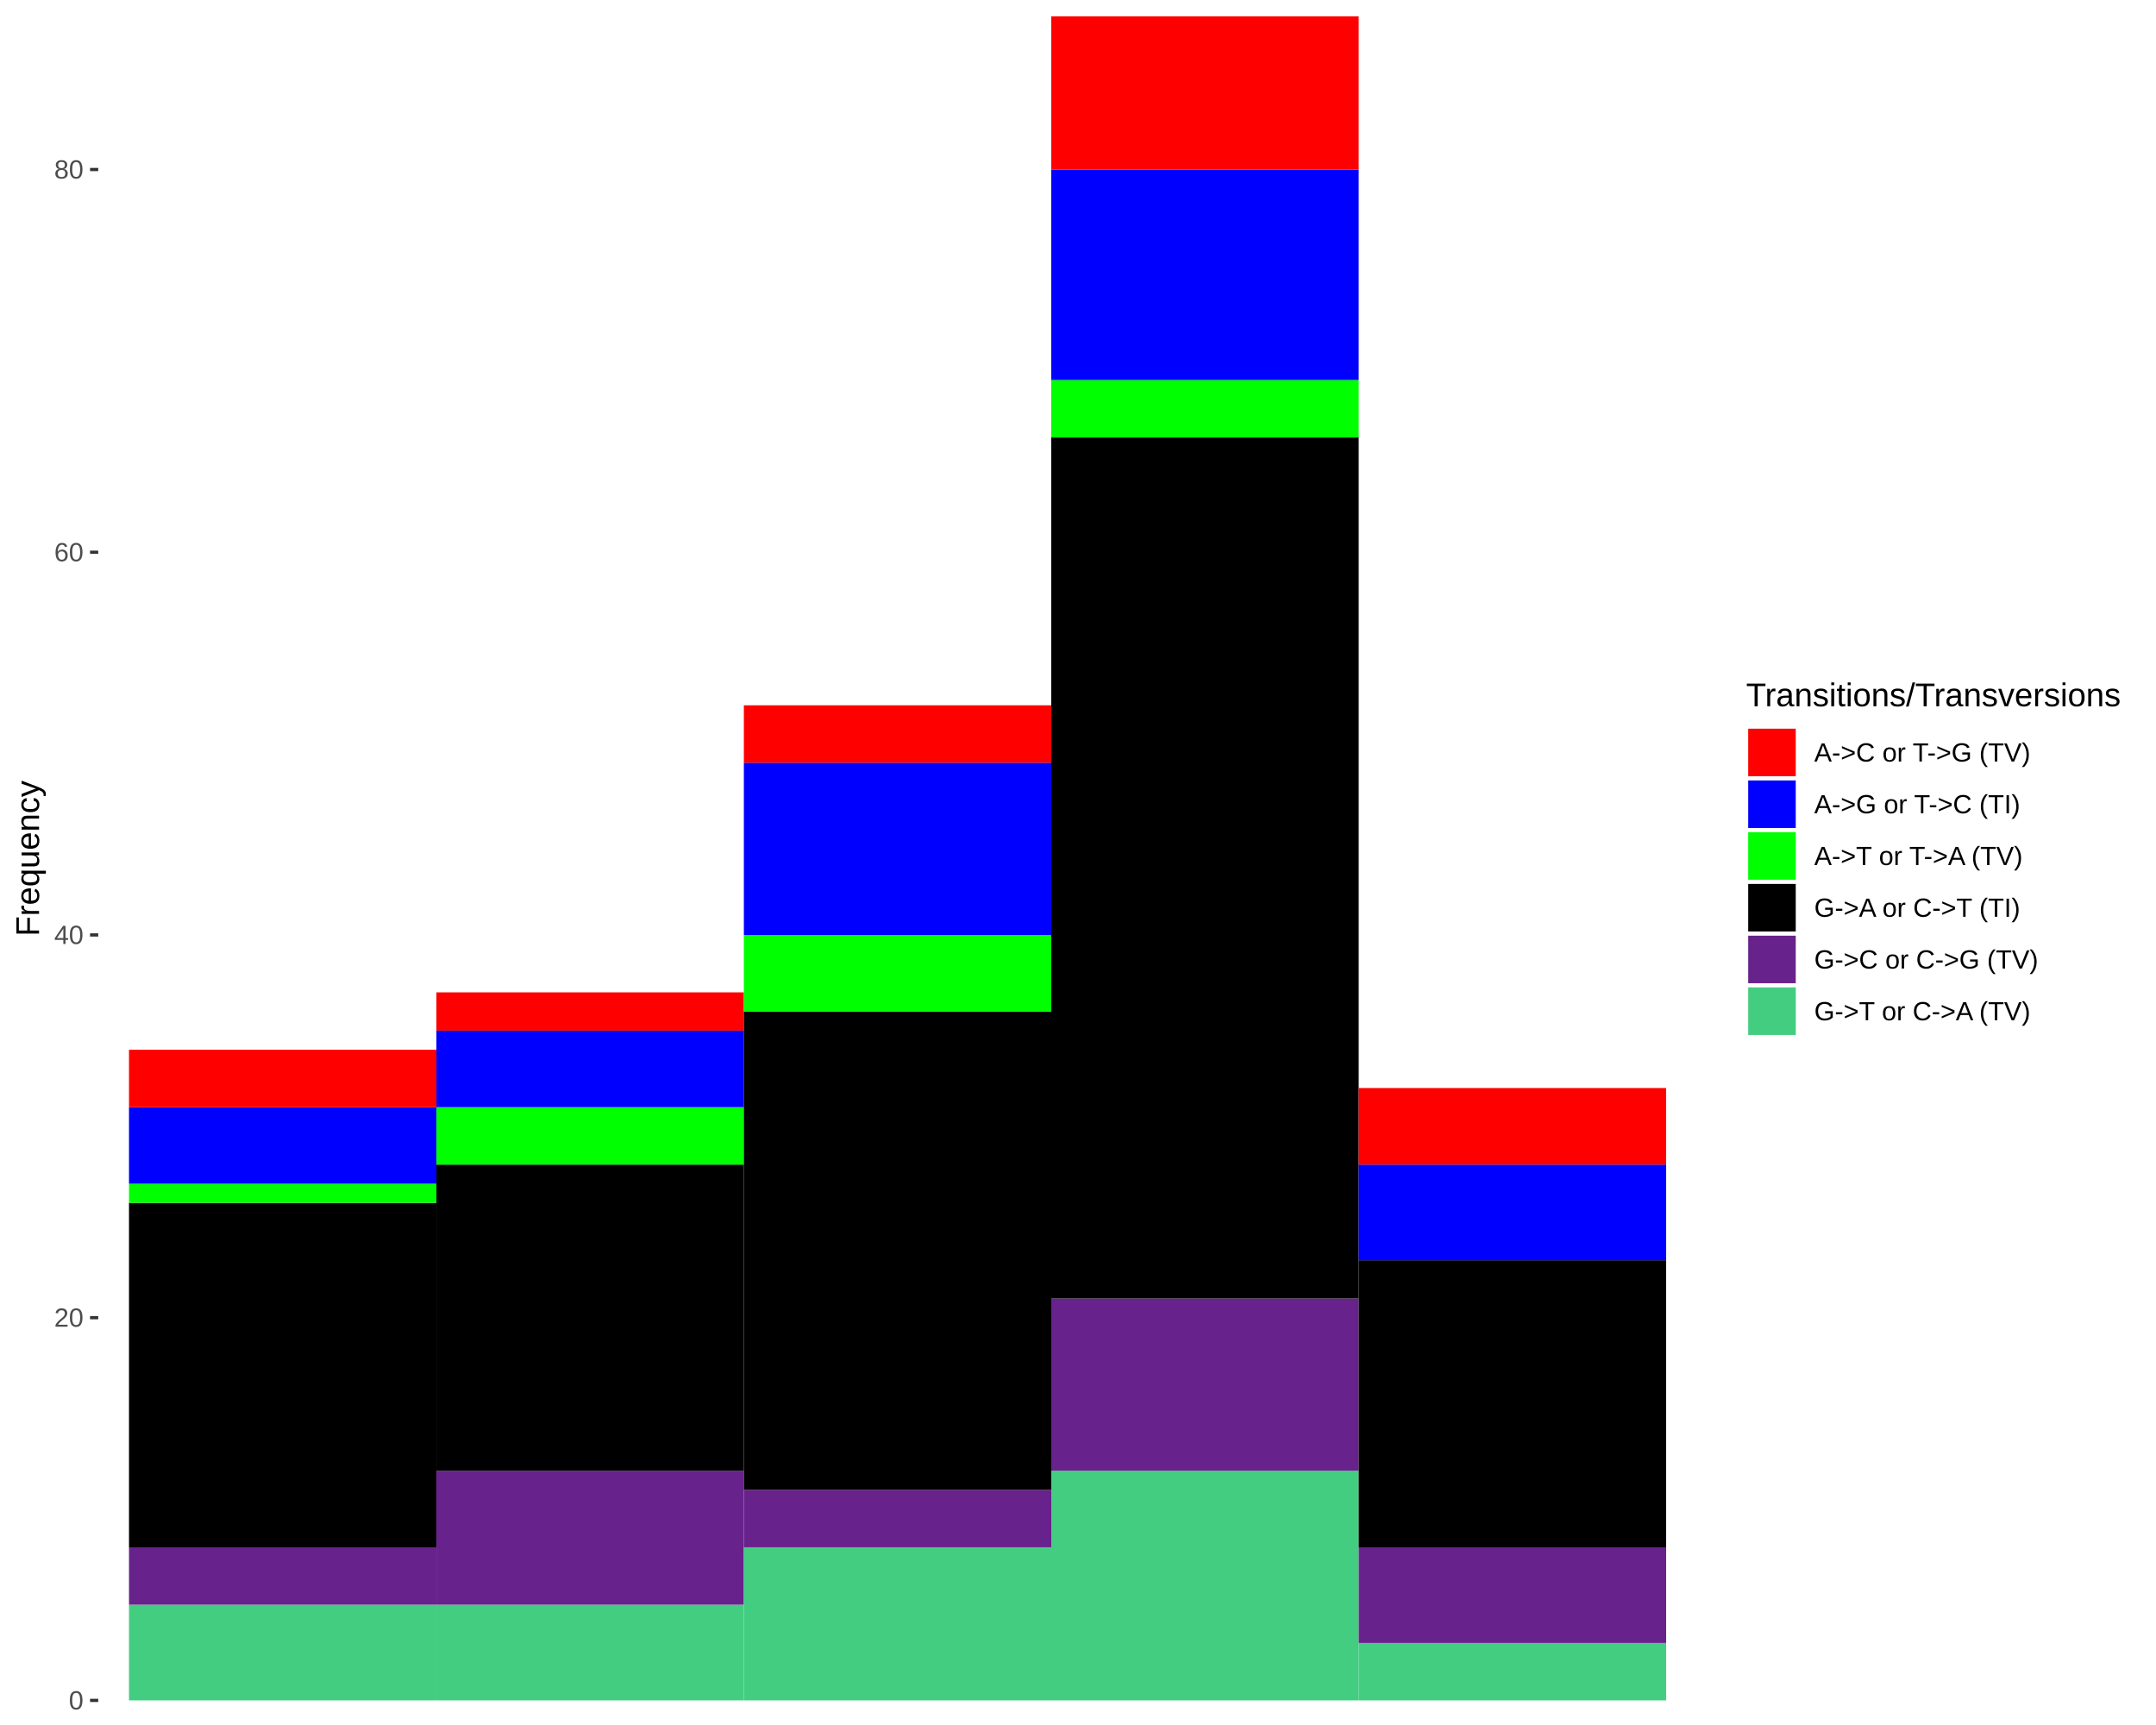
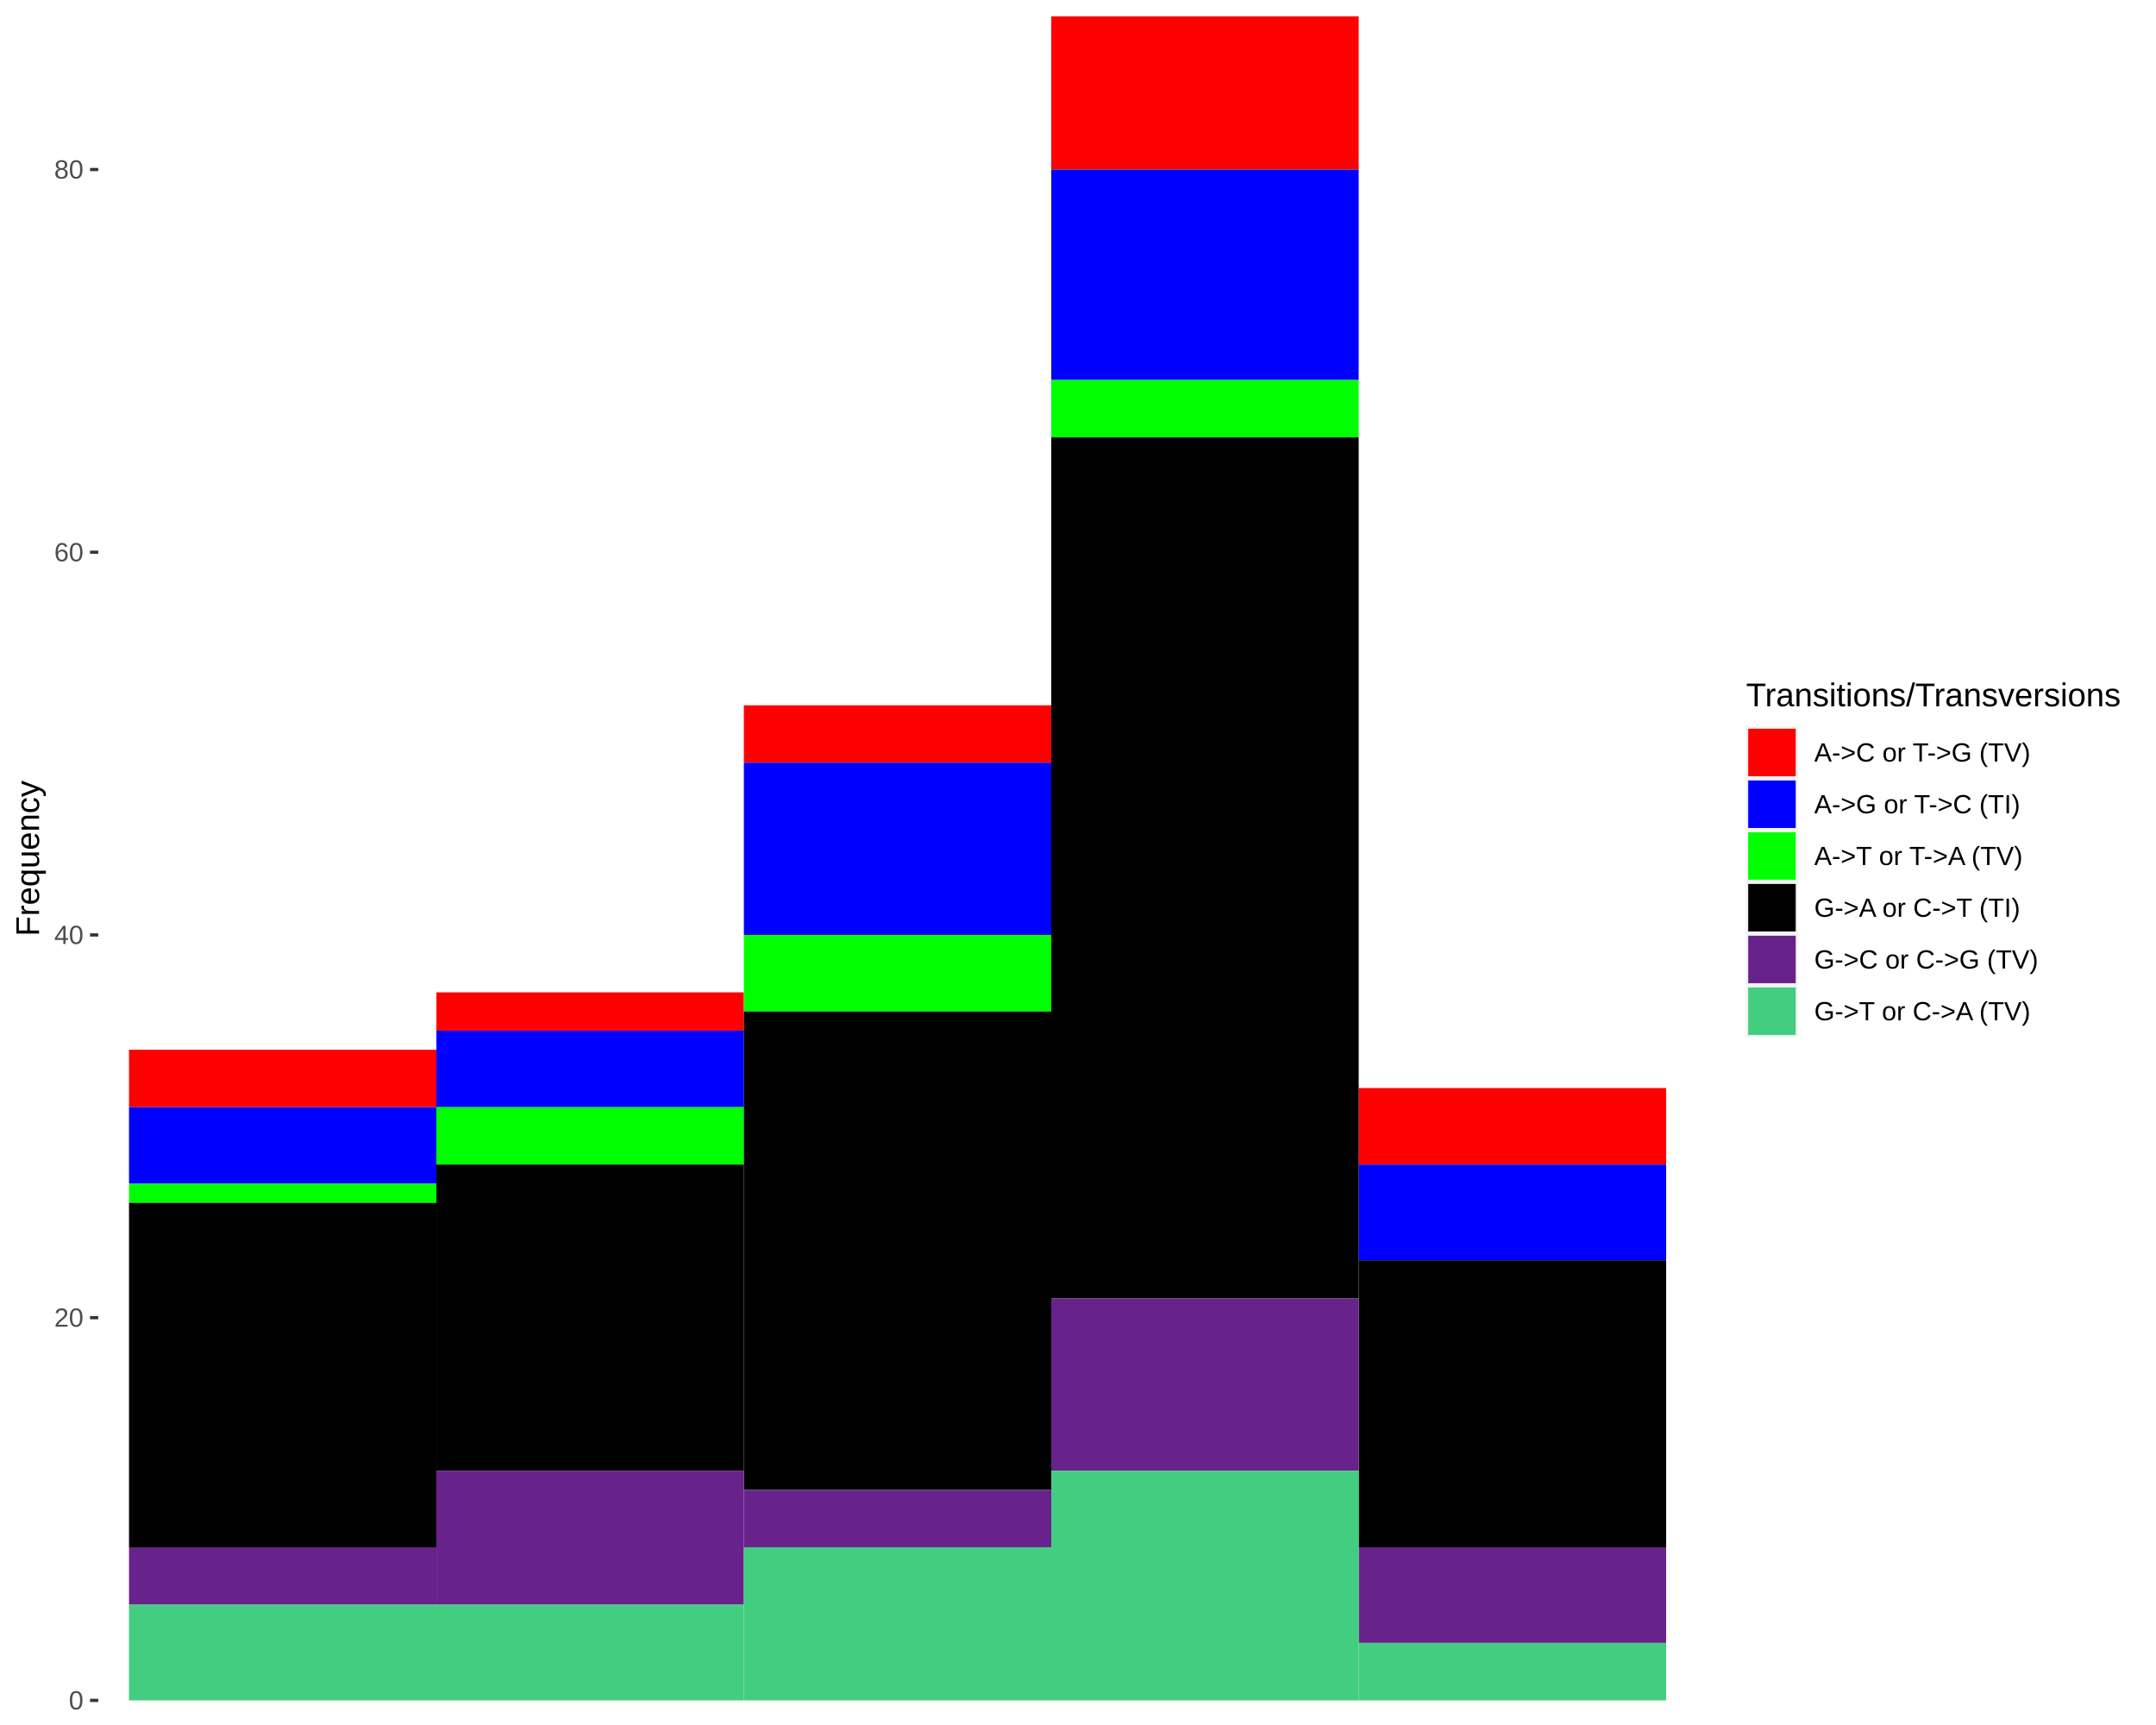
<svg xmlns="http://www.w3.org/2000/svg" viewBox="0 0 720.00 576.00">
  <defs>
    <style type="text/css">
    line, polyline, polygon, path, rect, circle {
      fill: none;
      stroke: #000000;
      stroke-linecap: round;
      stroke-linejoin: round;
      stroke-miterlimit: 10.00;
    }
  </style>
  </defs>
  <rect width="100%" height="100%" style="stroke: none; fill: #FFFFFF;" />
  <rect x="0.00" y="0.00" width="720.00" height="576.00" style="stroke-width: 1.07; stroke: #FFFFFF; fill: #FFFFFF;" />
  <defs>
    <clipPath id="cpMzIuODF8NTY2LjY3fDU2Ny43OHw1LjQ4">
      <rect x="32.81" y="5.48" width="533.86" height="562.30" />
    </clipPath>
  </defs>
  <polyline points="32.81,503.88 566.67,503.88 " style="stroke-width: 0.53; stroke: #FFFFFF; stroke-linecap: butt;" clip-path="url(#cpMzIuODF8NTY2LjY3fDU2Ny43OHw1LjQ4)" />
  <polyline points="32.81,376.09 566.67,376.09 " style="stroke-width: 0.53; stroke: #FFFFFF; stroke-linecap: butt;" clip-path="url(#cpMzIuODF8NTY2LjY3fDU2Ny43OHw1LjQ4)" />
  <polyline points="32.81,248.29 566.67,248.29 " style="stroke-width: 0.53; stroke: #FFFFFF; stroke-linecap: butt;" clip-path="url(#cpMzIuODF8NTY2LjY3fDU2Ny43OHw1LjQ4)" />
  <polyline points="32.81,120.50 566.67,120.50 " style="stroke-width: 0.53; stroke: #FFFFFF; stroke-linecap: butt;" clip-path="url(#cpMzIuODF8NTY2LjY3fDU2Ny43OHw1LjQ4)" />
  <polyline points="32.81,567.78 566.67,567.78 " style="stroke-width: 1.07; stroke: #FFFFFF; stroke-linecap: butt;" clip-path="url(#cpMzIuODF8NTY2LjY3fDU2Ny43OHw1LjQ4)" />
  <polyline points="32.81,439.99 566.67,439.99 " style="stroke-width: 1.07; stroke: #FFFFFF; stroke-linecap: butt;" clip-path="url(#cpMzIuODF8NTY2LjY3fDU2Ny43OHw1LjQ4)" />
  <polyline points="32.81,312.19 566.67,312.19 " style="stroke-width: 1.07; stroke: #FFFFFF; stroke-linecap: butt;" clip-path="url(#cpMzIuODF8NTY2LjY3fDU2Ny43OHw1LjQ4)" />
  <polyline points="32.81,184.39 566.67,184.39 " style="stroke-width: 1.07; stroke: #FFFFFF; stroke-linecap: butt;" clip-path="url(#cpMzIuODF8NTY2LjY3fDU2Ny43OHw1LjQ4)" />
  <polyline points="32.81,56.60 566.67,56.60 " style="stroke-width: 1.07; stroke: #FFFFFF; stroke-linecap: butt;" clip-path="url(#cpMzIuODF8NTY2LjY3fDU2Ny43OHw1LjQ4)" />
  <polyline points="94.41,567.78 94.41,5.48 " style="stroke-width: 1.07; stroke: #FFFFFF; stroke-linecap: butt;" clip-path="url(#cpMzIuODF8NTY2LjY3fDU2Ny43OHw1LjQ4)" />
  <polyline points="197.07,567.78 197.07,5.48 " style="stroke-width: 1.07; stroke: #FFFFFF; stroke-linecap: butt;" clip-path="url(#cpMzIuODF8NTY2LjY3fDU2Ny43OHw1LjQ4)" />
  <polyline points="299.74,567.78 299.74,5.48 " style="stroke-width: 1.07; stroke: #FFFFFF; stroke-linecap: butt;" clip-path="url(#cpMzIuODF8NTY2LjY3fDU2Ny43OHw1LjQ4)" />
  <polyline points="402.41,567.78 402.41,5.48 " style="stroke-width: 1.07; stroke: #FFFFFF; stroke-linecap: butt;" clip-path="url(#cpMzIuODF8NTY2LjY3fDU2Ny43OHw1LjQ4)" />
  <polyline points="505.07,567.78 505.07,5.48 " style="stroke-width: 1.07; stroke: #FFFFFF; stroke-linecap: butt;" clip-path="url(#cpMzIuODF8NTY2LjY3fDU2Ny43OHw1LjQ4)" />
+   <rect x="43.08" y="350.53" width="102.67" height="19.17" style="stroke-width: 1.07; stroke: none; stroke-linecap: square; stroke-linejoin: miter; fill: #FF0000;" clip-path="url(#cpMzIuODF8NTY2LjY3fDU2Ny43OHw1LjQ4)" />
+   <rect x="145.74" y="331.36" width="102.67" height="12.78" style="stroke-width: 1.07; stroke: none; stroke-linecap: square; stroke-linejoin: miter; fill: #FF0000;" clip-path="url(#cpMzIuODF8NTY2LjY3fDU2Ny43OHw1LjQ4)" />
+   <rect x="248.41" y="235.51" width="102.67" height="19.17" style="stroke-width: 1.07; stroke: none; stroke-linecap: square; stroke-linejoin: miter; fill: #FF0000;" clip-path="url(#cpMzIuODF8NTY2LjY3fDU2Ny43OHw1LjQ4)" />
+   <rect x="351.07" y="5.48" width="102.67" height="51.12" style="stroke-width: 1.07; stroke: none; stroke-linecap: square; stroke-linejoin: miter; fill: #FF0000;" clip-path="url(#cpMzIuODF8NTY2LjY3fDU2Ny43OHw1LjQ4)" />
+   <rect x="453.74" y="363.31" width="102.67" height="25.56" style="stroke-width: 1.07; stroke: none; stroke-linecap: square; stroke-linejoin: miter; fill: #FF0000;" clip-path="url(#cpMzIuODF8NTY2LjY3fDU2Ny43OHw1LjQ4)" />
+   <rect x="43.08" y="369.70" width="102.67" height="25.56" style="stroke-width: 1.07; stroke: none; stroke-linecap: square; stroke-linejoin: miter; fill: #0000FF;" clip-path="url(#cpMzIuODF8NTY2LjY3fDU2Ny43OHw1LjQ4)" />
+   <rect x="145.74" y="344.14" width="102.67" height="25.56" style="stroke-width: 1.07; stroke: none; stroke-linecap: square; stroke-linejoin: miter; fill: #0000FF;" clip-path="url(#cpMzIuODF8NTY2LjY3fDU2Ny43OHw1LjQ4)" />
+   <rect x="248.41" y="254.68" width="102.67" height="57.51" style="stroke-width: 1.07; stroke: none; stroke-linecap: square; stroke-linejoin: miter; fill: #0000FF;" clip-path="url(#cpMzIuODF8NTY2LjY3fDU2Ny43OHw1LjQ4)" />
+   <rect x="351.07" y="56.60" width="102.67" height="70.29" style="stroke-width: 1.07; stroke: none; stroke-linecap: square; stroke-linejoin: miter; fill: #0000FF;" clip-path="url(#cpMzIuODF8NTY2LjY3fDU2Ny43OHw1LjQ4)" />
+   <rect x="453.74" y="388.87" width="102.67" height="31.95" style="stroke-width: 1.07; stroke: none; stroke-linecap: square; stroke-linejoin: miter; fill: #0000FF;" clip-path="url(#cpMzIuODF8NTY2LjY3fDU2Ny43OHw1LjQ4)" />
+   <rect x="43.08" y="395.26" width="102.67" height="6.39" style="stroke-width: 1.07; stroke: none; stroke-linecap: square; stroke-linejoin: miter; fill: #00FF00;" clip-path="url(#cpMzIuODF8NTY2LjY3fDU2Ny43OHw1LjQ4)" />
+   <rect x="145.74" y="369.70" width="102.67" height="19.17" style="stroke-width: 1.07; stroke: none; stroke-linecap: square; stroke-linejoin: miter; fill: #00FF00;" clip-path="url(#cpMzIuODF8NTY2LjY3fDU2Ny43OHw1LjQ4)" />
+   <rect x="248.41" y="312.19" width="102.67" height="25.56" style="stroke-width: 1.07; stroke: none; stroke-linecap: square; stroke-linejoin: miter; fill: #00FF00;" clip-path="url(#cpMzIuODF8NTY2LjY3fDU2Ny43OHw1LjQ4)" />
+   <rect x="351.07" y="126.89" width="102.67" height="19.17" style="stroke-width: 1.07; stroke: none; stroke-linecap: square; stroke-linejoin: miter; fill: #00FF00;" clip-path="url(#cpMzIuODF8NTY2LjY3fDU2Ny43OHw1LjQ4)" />
+   <rect x="453.74" y="420.82" width="102.67" height="0.00" style="stroke-width: 1.07; stroke: none; stroke-linecap: square; stroke-linejoin: miter; fill: #00FF00;" clip-path="url(#cpMzIuODF8NTY2LjY3fDU2Ny43OHw1LjQ4)" />
+   <rect x="43.08" y="401.65" width="102.67" height="115.02" style="stroke-width: 1.07; stroke: none; stroke-linecap: square; stroke-linejoin: miter; fill: #000000;" clip-path="url(#cpMzIuODF8NTY2LjY3fDU2Ny43OHw1LjQ4)" />
+   <rect x="145.74" y="388.87" width="102.67" height="102.24" style="stroke-width: 1.07; stroke: none; stroke-linecap: square; stroke-linejoin: miter; fill: #000000;" clip-path="url(#cpMzIuODF8NTY2LjY3fDU2Ny43OHw1LjQ4)" />
+   <rect x="248.41" y="337.75" width="102.67" height="159.74" style="stroke-width: 1.07; stroke: none; stroke-linecap: square; stroke-linejoin: miter; fill: #000000;" clip-path="url(#cpMzIuODF8NTY2LjY3fDU2Ny43OHw1LjQ4)" />
+   <rect x="351.07" y="146.05" width="102.67" height="287.54" style="stroke-width: 1.07; stroke: none; stroke-linecap: square; stroke-linejoin: miter; fill: #000000;" clip-path="url(#cpMzIuODF8NTY2LjY3fDU2Ny43OHw1LjQ4)" />
+   <rect x="453.74" y="420.82" width="102.67" height="95.85" style="stroke-width: 1.07; stroke: none; stroke-linecap: square; stroke-linejoin: miter; fill: #000000;" clip-path="url(#cpMzIuODF8NTY2LjY3fDU2Ny43OHw1LjQ4)" />
+   <rect x="43.08" y="516.66" width="102.67" height="19.17" style="stroke-width: 1.07; stroke: none; stroke-linecap: square; stroke-linejoin: miter; fill: #68228B;" clip-path="url(#cpMzIuODF8NTY2LjY3fDU2Ny43OHw1LjQ4)" />
+   <rect x="145.74" y="491.10" width="102.67" height="44.73" style="stroke-width: 1.07; stroke: none; stroke-linecap: square; stroke-linejoin: miter; fill: #68228B;" clip-path="url(#cpMzIuODF8NTY2LjY3fDU2Ny43OHw1LjQ4)" />
+   <rect x="248.41" y="497.49" width="102.67" height="19.17" style="stroke-width: 1.07; stroke: none; stroke-linecap: square; stroke-linejoin: miter; fill: #68228B;" clip-path="url(#cpMzIuODF8NTY2LjY3fDU2Ny43OHw1LjQ4)" />
+   <rect x="351.07" y="433.60" width="102.67" height="57.51" style="stroke-width: 1.07; stroke: none; stroke-linecap: square; stroke-linejoin: miter; fill: #68228B;" clip-path="url(#cpMzIuODF8NTY2LjY3fDU2Ny43OHw1LjQ4)" />
+   <rect x="453.74" y="516.66" width="102.67" height="31.95" style="stroke-width: 1.07; stroke: none; stroke-linecap: square; stroke-linejoin: miter; fill: #68228B;" clip-path="url(#cpMzIuODF8NTY2LjY3fDU2Ny43OHw1LjQ4)" />
  <rect x="43.08" y="535.83" width="102.67" height="31.95" style="stroke-width: 1.07; stroke: none; stroke-linecap: square; stroke-linejoin: miter; fill: #43CD80;" clip-path="url(#cpMzIuODF8NTY2LjY3fDU2Ny43OHw1LjQ4)" />
-   <rect x="43.08" y="516.66" width="102.67" height="19.17" style="stroke-width: 1.07; stroke: none; stroke-linecap: square; stroke-linejoin: miter; fill: #68228B;" clip-path="url(#cpMzIuODF8NTY2LjY3fDU2Ny43OHw1LjQ4)" />
-   <rect x="43.08" y="401.65" width="102.67" height="115.02" style="stroke-width: 1.07; stroke: none; stroke-linecap: square; stroke-linejoin: miter; fill: #000000;" clip-path="url(#cpMzIuODF8NTY2LjY3fDU2Ny43OHw1LjQ4)" />
-   <rect x="43.08" y="395.26" width="102.67" height="6.39" style="stroke-width: 1.07; stroke: none; stroke-linecap: square; stroke-linejoin: miter; fill: #00FF00;" clip-path="url(#cpMzIuODF8NTY2LjY3fDU2Ny43OHw1LjQ4)" />
-   <rect x="43.08" y="369.70" width="102.67" height="25.56" style="stroke-width: 1.07; stroke: none; stroke-linecap: square; stroke-linejoin: miter; fill: #0000FF;" clip-path="url(#cpMzIuODF8NTY2LjY3fDU2Ny43OHw1LjQ4)" />
-   <rect x="43.08" y="350.53" width="102.67" height="19.17" style="stroke-width: 1.07; stroke: none; stroke-linecap: square; stroke-linejoin: miter; fill: #FF0000;" clip-path="url(#cpMzIuODF8NTY2LjY3fDU2Ny43OHw1LjQ4)" />
  <rect x="145.74" y="535.83" width="102.67" height="31.95" style="stroke-width: 1.07; stroke: none; stroke-linecap: square; stroke-linejoin: miter; fill: #43CD80;" clip-path="url(#cpMzIuODF8NTY2LjY3fDU2Ny43OHw1LjQ4)" />
-   <rect x="145.74" y="491.10" width="102.67" height="44.73" style="stroke-width: 1.07; stroke: none; stroke-linecap: square; stroke-linejoin: miter; fill: #68228B;" clip-path="url(#cpMzIuODF8NTY2LjY3fDU2Ny43OHw1LjQ4)" />
-   <rect x="145.74" y="388.87" width="102.67" height="102.24" style="stroke-width: 1.07; stroke: none; stroke-linecap: square; stroke-linejoin: miter; fill: #000000;" clip-path="url(#cpMzIuODF8NTY2LjY3fDU2Ny43OHw1LjQ4)" />
-   <rect x="145.74" y="369.70" width="102.67" height="19.17" style="stroke-width: 1.07; stroke: none; stroke-linecap: square; stroke-linejoin: miter; fill: #00FF00;" clip-path="url(#cpMzIuODF8NTY2LjY3fDU2Ny43OHw1LjQ4)" />
-   <rect x="145.74" y="344.14" width="102.67" height="25.56" style="stroke-width: 1.07; stroke: none; stroke-linecap: square; stroke-linejoin: miter; fill: #0000FF;" clip-path="url(#cpMzIuODF8NTY2LjY3fDU2Ny43OHw1LjQ4)" />
-   <rect x="145.74" y="331.36" width="102.67" height="12.78" style="stroke-width: 1.07; stroke: none; stroke-linecap: square; stroke-linejoin: miter; fill: #FF0000;" clip-path="url(#cpMzIuODF8NTY2LjY3fDU2Ny43OHw1LjQ4)" />
  <rect x="248.41" y="516.66" width="102.67" height="51.12" style="stroke-width: 1.07; stroke: none; stroke-linecap: square; stroke-linejoin: miter; fill: #43CD80;" clip-path="url(#cpMzIuODF8NTY2LjY3fDU2Ny43OHw1LjQ4)" />
-   <rect x="248.41" y="497.49" width="102.67" height="19.17" style="stroke-width: 1.07; stroke: none; stroke-linecap: square; stroke-linejoin: miter; fill: #68228B;" clip-path="url(#cpMzIuODF8NTY2LjY3fDU2Ny43OHw1LjQ4)" />
-   <rect x="248.41" y="337.75" width="102.67" height="159.74" style="stroke-width: 1.07; stroke: none; stroke-linecap: square; stroke-linejoin: miter; fill: #000000;" clip-path="url(#cpMzIuODF8NTY2LjY3fDU2Ny43OHw1LjQ4)" />
-   <rect x="248.41" y="312.19" width="102.67" height="25.56" style="stroke-width: 1.07; stroke: none; stroke-linecap: square; stroke-linejoin: miter; fill: #00FF00;" clip-path="url(#cpMzIuODF8NTY2LjY3fDU2Ny43OHw1LjQ4)" />
-   <rect x="248.41" y="254.68" width="102.67" height="57.51" style="stroke-width: 1.07; stroke: none; stroke-linecap: square; stroke-linejoin: miter; fill: #0000FF;" clip-path="url(#cpMzIuODF8NTY2LjY3fDU2Ny43OHw1LjQ4)" />
-   <rect x="248.41" y="235.51" width="102.67" height="19.17" style="stroke-width: 1.07; stroke: none; stroke-linecap: square; stroke-linejoin: miter; fill: #FF0000;" clip-path="url(#cpMzIuODF8NTY2LjY3fDU2Ny43OHw1LjQ4)" />
  <rect x="351.07" y="491.10" width="102.67" height="76.68" style="stroke-width: 1.07; stroke: none; stroke-linecap: square; stroke-linejoin: miter; fill: #43CD80;" clip-path="url(#cpMzIuODF8NTY2LjY3fDU2Ny43OHw1LjQ4)" />
-   <rect x="351.07" y="433.60" width="102.67" height="57.51" style="stroke-width: 1.07; stroke: none; stroke-linecap: square; stroke-linejoin: miter; fill: #68228B;" clip-path="url(#cpMzIuODF8NTY2LjY3fDU2Ny43OHw1LjQ4)" />
-   <rect x="351.07" y="146.05" width="102.67" height="287.54" style="stroke-width: 1.07; stroke: none; stroke-linecap: square; stroke-linejoin: miter; fill: #000000;" clip-path="url(#cpMzIuODF8NTY2LjY3fDU2Ny43OHw1LjQ4)" />
-   <rect x="351.07" y="126.89" width="102.67" height="19.17" style="stroke-width: 1.07; stroke: none; stroke-linecap: square; stroke-linejoin: miter; fill: #00FF00;" clip-path="url(#cpMzIuODF8NTY2LjY3fDU2Ny43OHw1LjQ4)" />
-   <rect x="351.07" y="56.60" width="102.67" height="70.29" style="stroke-width: 1.07; stroke: none; stroke-linecap: square; stroke-linejoin: miter; fill: #0000FF;" clip-path="url(#cpMzIuODF8NTY2LjY3fDU2Ny43OHw1LjQ4)" />
-   <rect x="351.07" y="5.48" width="102.67" height="51.12" style="stroke-width: 1.07; stroke: none; stroke-linecap: square; stroke-linejoin: miter; fill: #FF0000;" clip-path="url(#cpMzIuODF8NTY2LjY3fDU2Ny43OHw1LjQ4)" />
  <rect x="453.74" y="548.61" width="102.67" height="19.17" style="stroke-width: 1.07; stroke: none; stroke-linecap: square; stroke-linejoin: miter; fill: #43CD80;" clip-path="url(#cpMzIuODF8NTY2LjY3fDU2Ny43OHw1LjQ4)" />
-   <rect x="453.74" y="516.66" width="102.67" height="31.95" style="stroke-width: 1.07; stroke: none; stroke-linecap: square; stroke-linejoin: miter; fill: #68228B;" clip-path="url(#cpMzIuODF8NTY2LjY3fDU2Ny43OHw1LjQ4)" />
-   <rect x="453.74" y="420.82" width="102.67" height="95.85" style="stroke-width: 1.07; stroke: none; stroke-linecap: square; stroke-linejoin: miter; fill: #000000;" clip-path="url(#cpMzIuODF8NTY2LjY3fDU2Ny43OHw1LjQ4)" />
-   <rect x="453.74" y="420.82" width="102.67" height="0.00" style="stroke-width: 1.07; stroke: none; stroke-linecap: square; stroke-linejoin: miter; fill: #00FF00;" clip-path="url(#cpMzIuODF8NTY2LjY3fDU2Ny43OHw1LjQ4)" />
-   <rect x="453.74" y="388.87" width="102.67" height="31.95" style="stroke-width: 1.07; stroke: none; stroke-linecap: square; stroke-linejoin: miter; fill: #0000FF;" clip-path="url(#cpMzIuODF8NTY2LjY3fDU2Ny43OHw1LjQ4)" />
-   <rect x="453.74" y="363.31" width="102.67" height="25.56" style="stroke-width: 1.07; stroke: none; stroke-linecap: square; stroke-linejoin: miter; fill: #FF0000;" clip-path="url(#cpMzIuODF8NTY2LjY3fDU2Ny43OHw1LjQ4)" />
  <defs>
    <clipPath id="cpMC4wMHw3MjAuMDB8NTc2LjAwfDAuMDA=">
      <rect x="0.00" y="0.00" width="720.00" height="576.00" />
    </clipPath>
  </defs>
  <g clip-path="url(#cpMC4wMHw3MjAuMDB8NTc2LjAwfDAuMDA=)">
    <text x="22.99" y="570.80" style="font-size: 8.80px; fill: #4D4D4D; font-family: Liberation Sans;" textLength="4.89px" lengthAdjust="spacingAndGlyphs">0</text>
  </g>
  <g clip-path="url(#cpMC4wMHw3MjAuMDB8NTc2LjAwfDAuMDA=)">
    <text x="18.10" y="443.01" style="font-size: 8.80px; fill: #4D4D4D; font-family: Liberation Sans;" textLength="9.78px" lengthAdjust="spacingAndGlyphs">20</text>
  </g>
  <g clip-path="url(#cpMC4wMHw3MjAuMDB8NTc2LjAwfDAuMDA=)">
    <text x="18.10" y="315.21" style="font-size: 8.80px; fill: #4D4D4D; font-family: Liberation Sans;" textLength="9.78px" lengthAdjust="spacingAndGlyphs">40</text>
  </g>
  <g clip-path="url(#cpMC4wMHw3MjAuMDB8NTc2LjAwfDAuMDA=)">
    <text x="18.10" y="187.42" style="font-size: 8.80px; fill: #4D4D4D; font-family: Liberation Sans;" textLength="9.78px" lengthAdjust="spacingAndGlyphs">60</text>
  </g>
  <g clip-path="url(#cpMC4wMHw3MjAuMDB8NTc2LjAwfDAuMDA=)">
    <text x="18.10" y="59.62" style="font-size: 8.80px; fill: #4D4D4D; font-family: Liberation Sans;" textLength="9.78px" lengthAdjust="spacingAndGlyphs">80</text>
  </g>
  <polyline points="30.07,567.78 32.81,567.78 " style="stroke-width: 1.07; stroke: #333333; stroke-linecap: butt;" clip-path="url(#cpMC4wMHw3MjAuMDB8NTc2LjAwfDAuMDA=)" />
  <polyline points="30.07,439.99 32.81,439.99 " style="stroke-width: 1.07; stroke: #333333; stroke-linecap: butt;" clip-path="url(#cpMC4wMHw3MjAuMDB8NTc2LjAwfDAuMDA=)" />
  <polyline points="30.07,312.19 32.81,312.19 " style="stroke-width: 1.07; stroke: #333333; stroke-linecap: butt;" clip-path="url(#cpMC4wMHw3MjAuMDB8NTc2LjAwfDAuMDA=)" />
  <polyline points="30.07,184.39 32.81,184.39 " style="stroke-width: 1.07; stroke: #333333; stroke-linecap: butt;" clip-path="url(#cpMC4wMHw3MjAuMDB8NTc2LjAwfDAuMDA=)" />
  <polyline points="30.07,56.60 32.81,56.60 " style="stroke-width: 1.07; stroke: #333333; stroke-linecap: butt;" clip-path="url(#cpMC4wMHw3MjAuMDB8NTc2LjAwfDAuMDA=)" />
  <g clip-path="url(#cpMC4wMHw3MjAuMDB8NTc2LjAwfDAuMDA=)">
    <text transform="translate(13.04,312.63) rotate(-90)" style="font-size: 11.00px; font-family: Liberation Sans;" textLength="52.00px" lengthAdjust="spacingAndGlyphs">Frequency</text>
  </g>
  <rect x="577.63" y="221.48" width="136.89" height="130.31" style="stroke-width: 1.07; stroke: none; fill: #FFFFFF;" clip-path="url(#cpMC4wMHw3MjAuMDB8NTc2LjAwfDAuMDA=)" />
  <g clip-path="url(#cpMC4wMHw3MjAuMDB8NTc2LjAwfDAuMDA=)">
    <text x="583.11" y="235.83" style="font-size: 11.00px; font-family: Liberation Sans;" textLength="125.16px" lengthAdjust="spacingAndGlyphs">Transitions/Transversions</text>
  </g>
-   <rect x="583.11" y="242.62" width="17.28" height="17.28" style="stroke-width: 1.07; stroke: #FFFFFF; fill: #F2F2F2;" clip-path="url(#cpMC4wMHw3MjAuMDB8NTc2LjAwfDAuMDA=)" />
+   <rect x="583.11" y="242.62" width="17.28" height="17.28" style="stroke-width: 1.07; stroke: none; fill: #F2F2F2;" clip-path="url(#cpMC4wMHw3MjAuMDB8NTc2LjAwfDAuMDA=)" />
  <rect x="583.82" y="243.33" width="15.86" height="15.86" style="stroke-width: 1.07; stroke: none; stroke-linecap: square; stroke-linejoin: miter; fill: #FF0000;" clip-path="url(#cpMC4wMHw3MjAuMDB8NTc2LjAwfDAuMDA=)" />
-   <rect x="583.11" y="259.90" width="17.28" height="17.28" style="stroke-width: 1.07; stroke: #FFFFFF; fill: #F2F2F2;" clip-path="url(#cpMC4wMHw3MjAuMDB8NTc2LjAwfDAuMDA=)" />
+   <rect x="583.11" y="259.90" width="17.28" height="17.28" style="stroke-width: 1.07; stroke: none; fill: #F2F2F2;" clip-path="url(#cpMC4wMHw3MjAuMDB8NTc2LjAwfDAuMDA=)" />
  <rect x="583.82" y="260.61" width="15.86" height="15.86" style="stroke-width: 1.07; stroke: none; stroke-linecap: square; stroke-linejoin: miter; fill: #0000FF;" clip-path="url(#cpMC4wMHw3MjAuMDB8NTc2LjAwfDAuMDA=)" />
-   <rect x="583.11" y="277.18" width="17.28" height="17.28" style="stroke-width: 1.07; stroke: #FFFFFF; fill: #F2F2F2;" clip-path="url(#cpMC4wMHw3MjAuMDB8NTc2LjAwfDAuMDA=)" />
+   <rect x="583.11" y="277.18" width="17.28" height="17.28" style="stroke-width: 1.07; stroke: none; fill: #F2F2F2;" clip-path="url(#cpMC4wMHw3MjAuMDB8NTc2LjAwfDAuMDA=)" />
  <rect x="583.82" y="277.89" width="15.86" height="15.86" style="stroke-width: 1.07; stroke: none; stroke-linecap: square; stroke-linejoin: miter; fill: #00FF00;" clip-path="url(#cpMC4wMHw3MjAuMDB8NTc2LjAwfDAuMDA=)" />
-   <rect x="583.11" y="294.46" width="17.28" height="17.28" style="stroke-width: 1.07; stroke: #FFFFFF; fill: #F2F2F2;" clip-path="url(#cpMC4wMHw3MjAuMDB8NTc2LjAwfDAuMDA=)" />
+   <rect x="583.11" y="294.46" width="17.28" height="17.28" style="stroke-width: 1.07; stroke: none; fill: #F2F2F2;" clip-path="url(#cpMC4wMHw3MjAuMDB8NTc2LjAwfDAuMDA=)" />
  <rect x="583.82" y="295.17" width="15.86" height="15.86" style="stroke-width: 1.07; stroke: none; stroke-linecap: square; stroke-linejoin: miter; fill: #000000;" clip-path="url(#cpMC4wMHw3MjAuMDB8NTc2LjAwfDAuMDA=)" />
-   <rect x="583.11" y="311.74" width="17.28" height="17.28" style="stroke-width: 1.07; stroke: #FFFFFF; fill: #F2F2F2;" clip-path="url(#cpMC4wMHw3MjAuMDB8NTc2LjAwfDAuMDA=)" />
+   <rect x="583.11" y="311.74" width="17.28" height="17.28" style="stroke-width: 1.07; stroke: none; fill: #F2F2F2;" clip-path="url(#cpMC4wMHw3MjAuMDB8NTc2LjAwfDAuMDA=)" />
  <rect x="583.82" y="312.45" width="15.86" height="15.86" style="stroke-width: 1.07; stroke: none; stroke-linecap: square; stroke-linejoin: miter; fill: #68228B;" clip-path="url(#cpMC4wMHw3MjAuMDB8NTc2LjAwfDAuMDA=)" />
-   <rect x="583.11" y="329.02" width="17.28" height="17.28" style="stroke-width: 1.07; stroke: #FFFFFF; fill: #F2F2F2;" clip-path="url(#cpMC4wMHw3MjAuMDB8NTc2LjAwfDAuMDA=)" />
+   <rect x="583.11" y="329.02" width="17.28" height="17.28" style="stroke-width: 1.07; stroke: none; fill: #F2F2F2;" clip-path="url(#cpMC4wMHw3MjAuMDB8NTc2LjAwfDAuMDA=)" />
  <rect x="583.82" y="329.73" width="15.86" height="15.86" style="stroke-width: 1.07; stroke: none; stroke-linecap: square; stroke-linejoin: miter; fill: #43CD80;" clip-path="url(#cpMC4wMHw3MjAuMDB8NTc2LjAwfDAuMDA=)" />
  <g clip-path="url(#cpMC4wMHw3MjAuMDB8NTc2LjAwfDAuMDA=)">
    <text x="605.87" y="254.29" style="font-size: 8.80px; font-family: Liberation Sans;" textLength="72.16px" lengthAdjust="spacingAndGlyphs">A-&gt;C or T-&gt;G (TV)</text>
  </g>
  <g clip-path="url(#cpMC4wMHw3MjAuMDB8NTc2LjAwfDAuMDA=)">
    <text x="605.87" y="271.57" style="font-size: 8.80px; font-family: Liberation Sans;" textLength="68.72px" lengthAdjust="spacingAndGlyphs">A-&gt;G or T-&gt;C (TI)</text>
  </g>
  <g clip-path="url(#cpMC4wMHw3MjAuMDB8NTc2LjAwfDAuMDA=)">
    <text x="605.87" y="288.85" style="font-size: 8.80px; font-family: Liberation Sans;" textLength="69.56px" lengthAdjust="spacingAndGlyphs">A-&gt;T or T-&gt;A (TV)</text>
  </g>
  <g clip-path="url(#cpMC4wMHw3MjAuMDB8NTc2LjAwfDAuMDA=)">
    <text x="605.87" y="306.13" style="font-size: 8.80px; font-family: Liberation Sans;" textLength="68.72px" lengthAdjust="spacingAndGlyphs">G-&gt;A or C-&gt;T (TI)</text>
  </g>
  <g clip-path="url(#cpMC4wMHw3MjAuMDB8NTc2LjAwfDAuMDA=)">
    <text x="605.87" y="323.41" style="font-size: 8.80px; font-family: Liberation Sans;" textLength="74.75px" lengthAdjust="spacingAndGlyphs">G-&gt;C or C-&gt;G (TV)</text>
  </g>
  <g clip-path="url(#cpMC4wMHw3MjAuMDB8NTc2LjAwfDAuMDA=)">
    <text x="605.87" y="340.69" style="font-size: 8.80px; font-family: Liberation Sans;" textLength="72.16px" lengthAdjust="spacingAndGlyphs">G-&gt;T or C-&gt;A (TV)</text>
  </g>
</svg>
